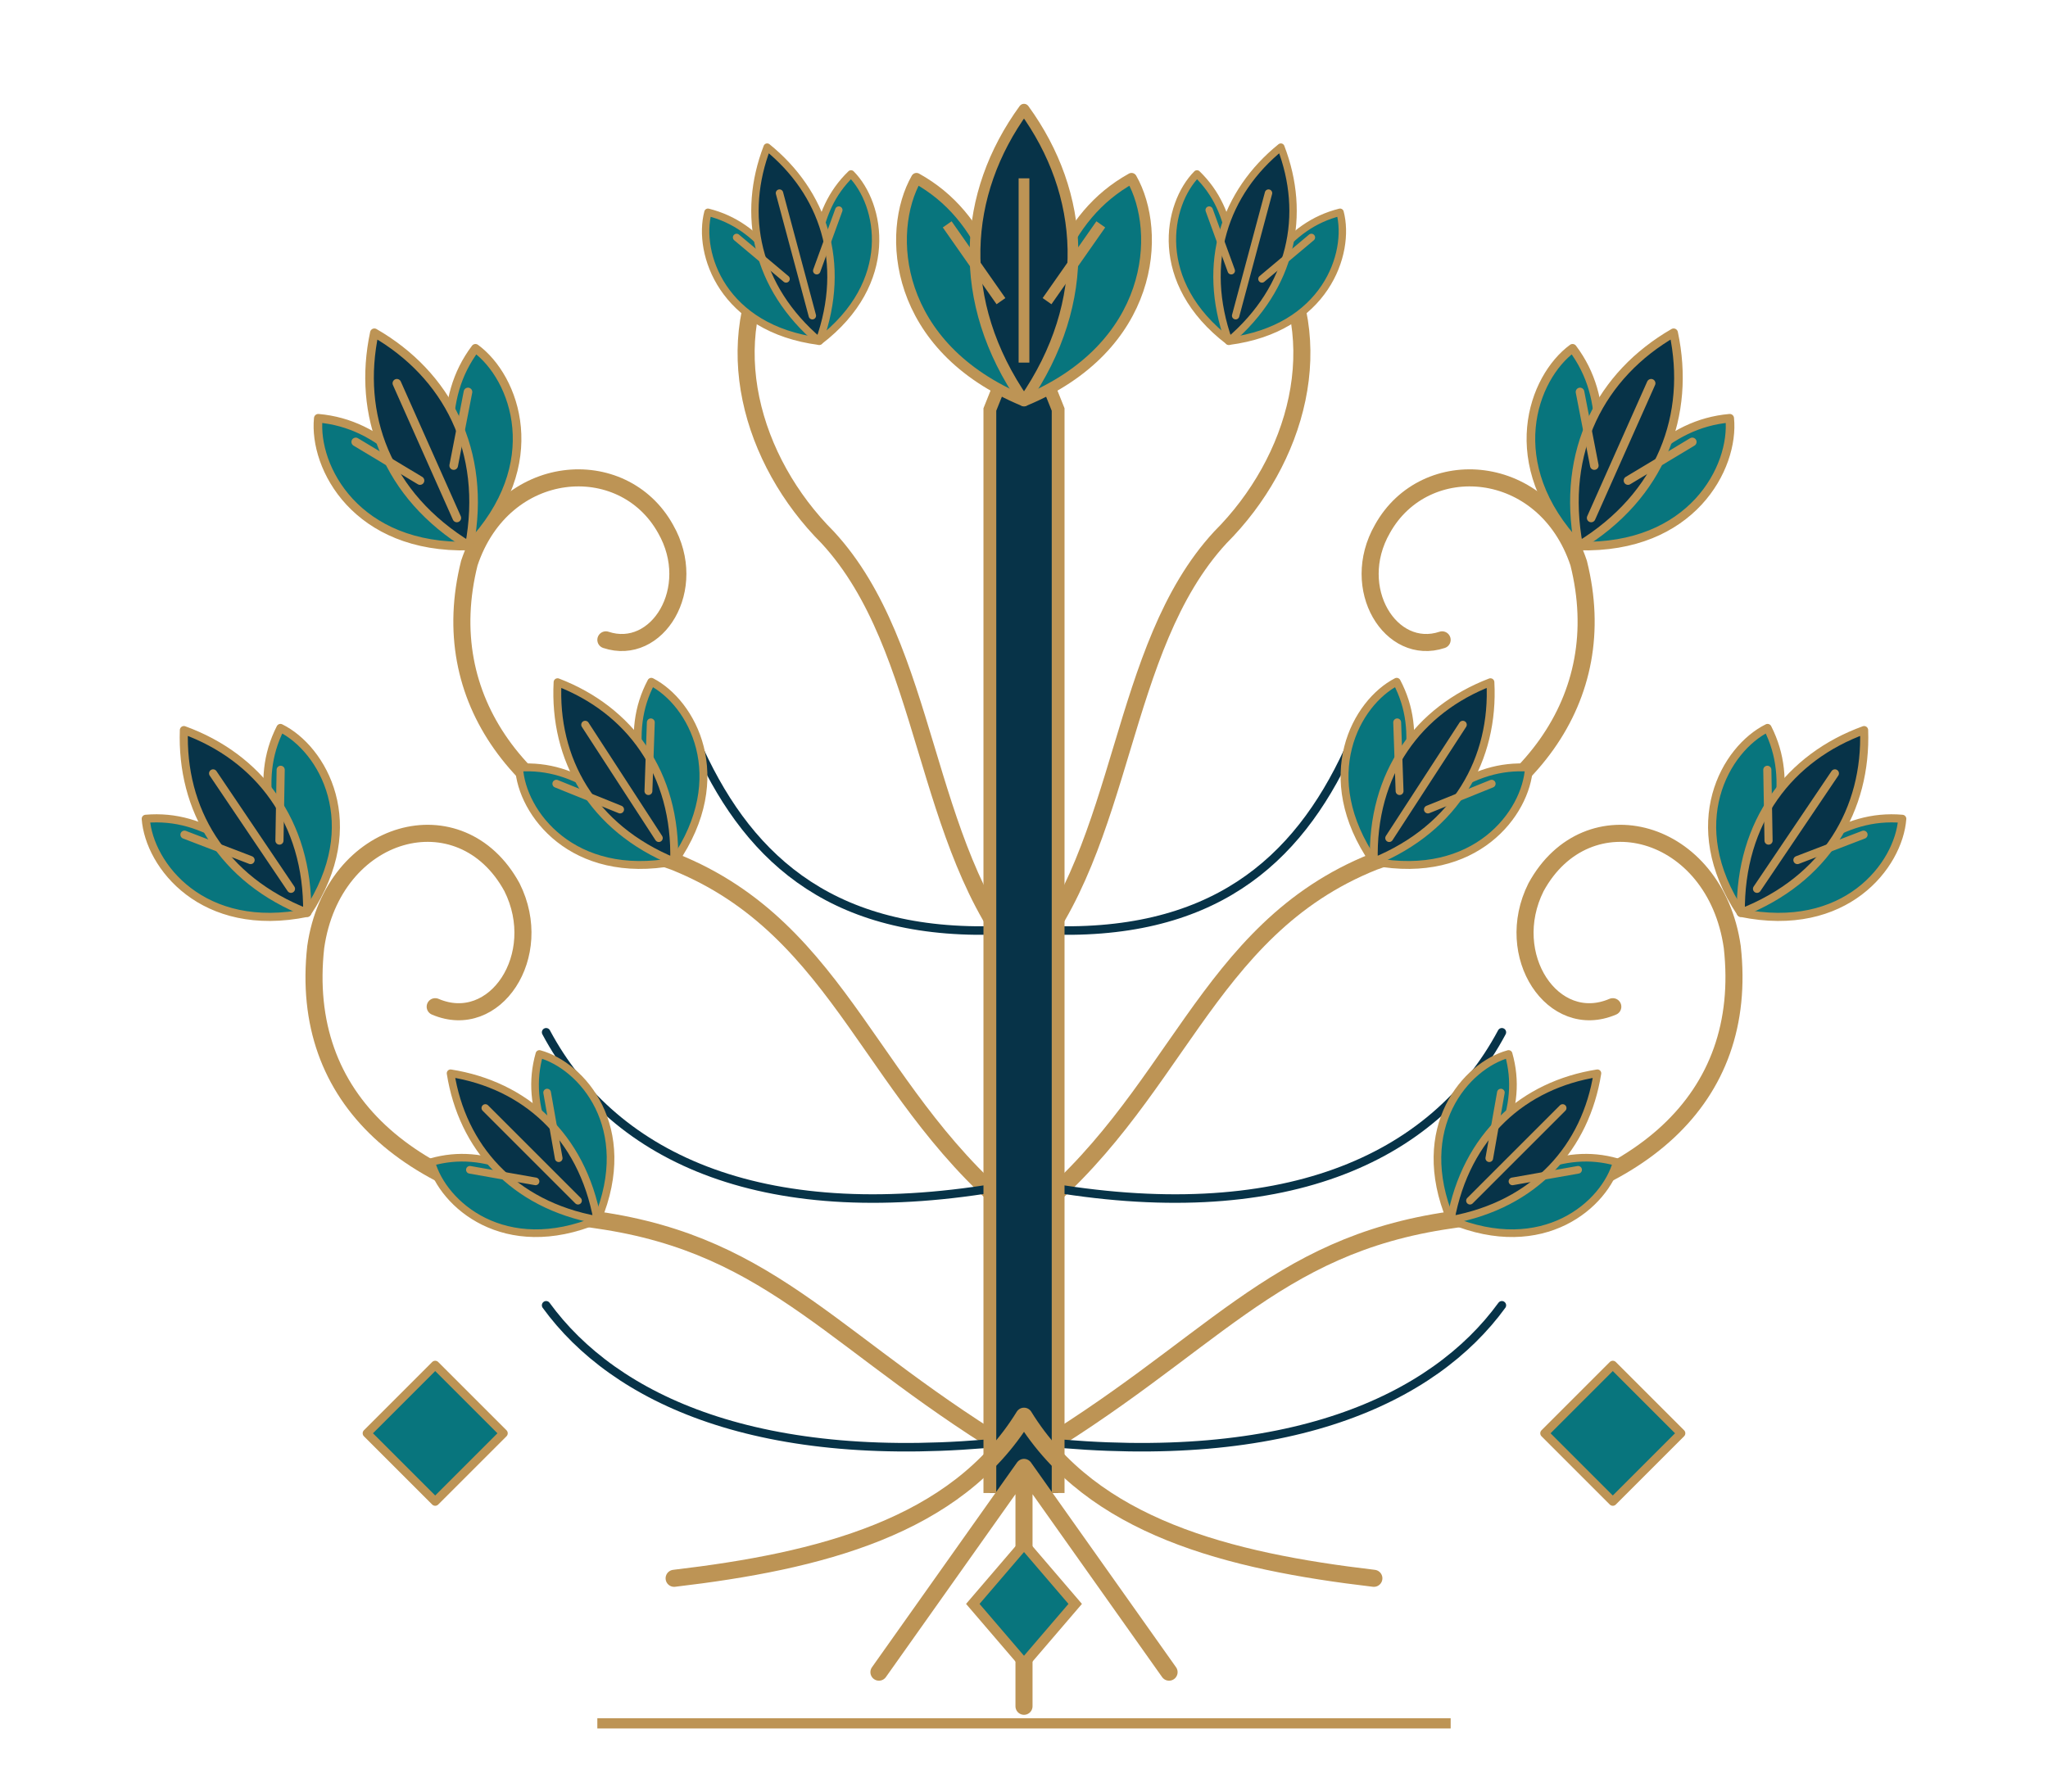
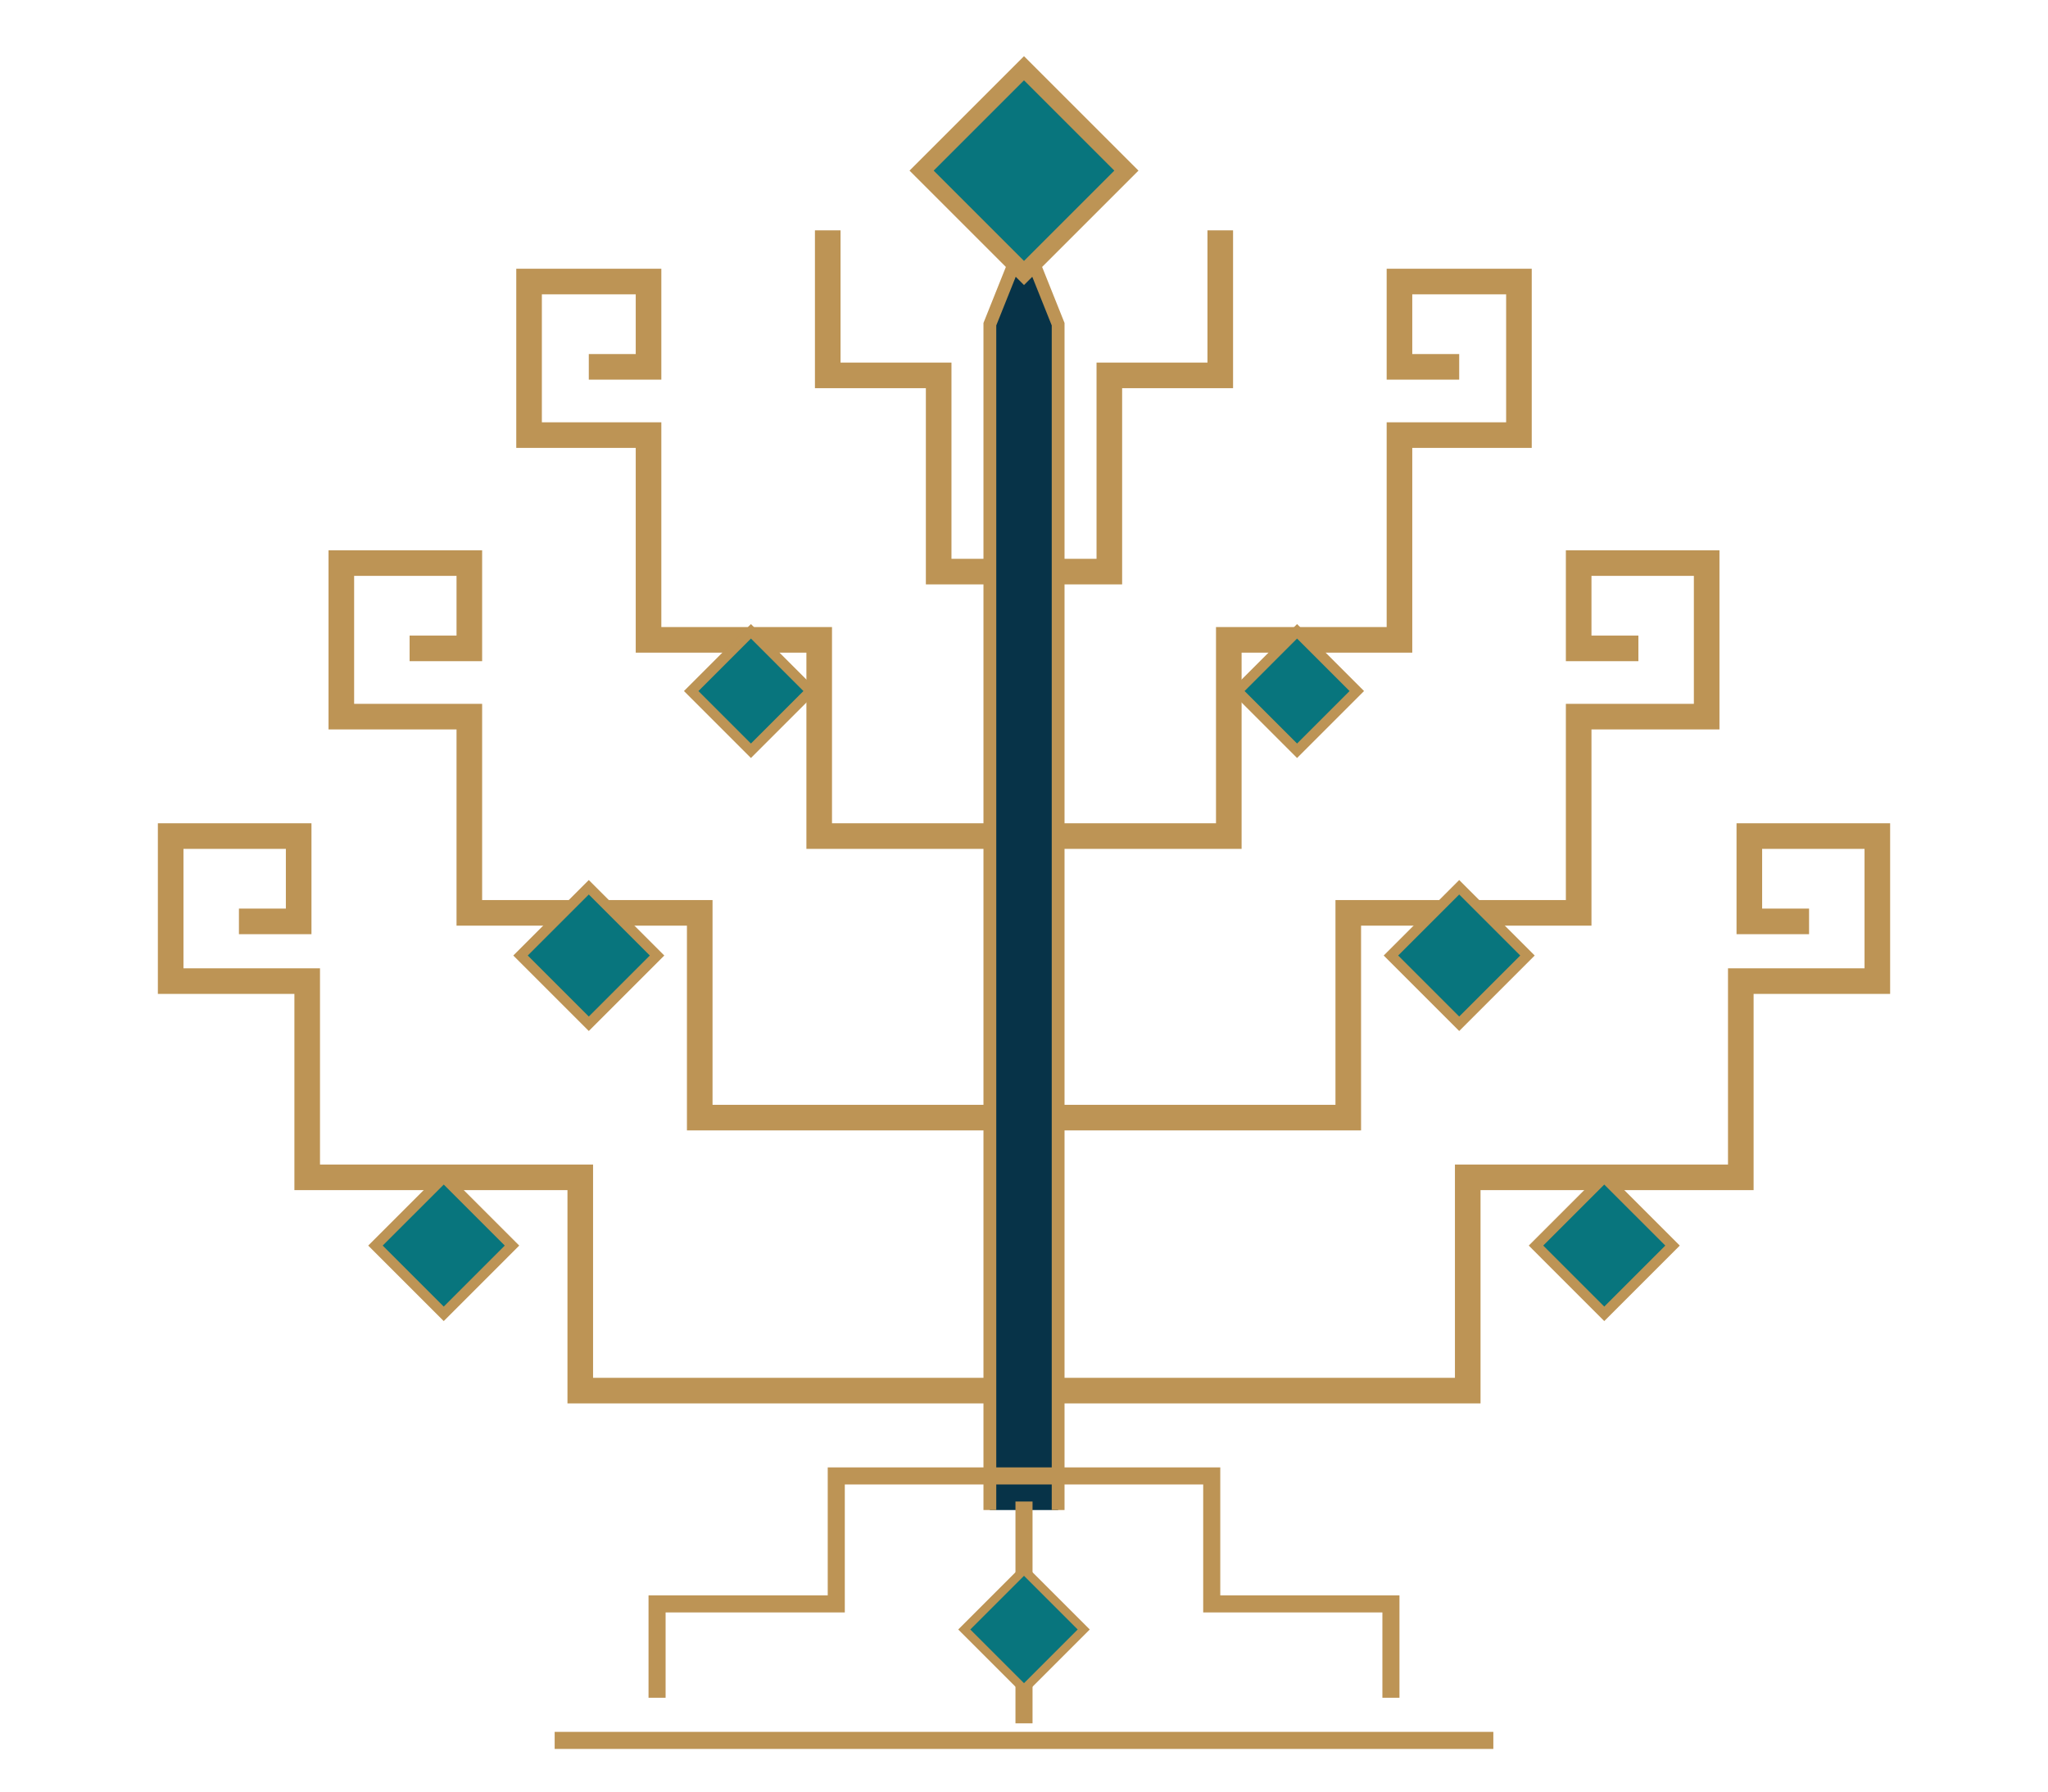
<svg xmlns="http://www.w3.org/2000/svg" viewBox="0 0 240 210" fill="none">
  <defs>
-     <g id="palmette" stroke="#bd9455" stroke-width="1.4" stroke-linejoin="round">
-       <path d="M0 0C-17-7-18-22-14-29C-5-24-2-14 0 0C2-14 5-24 14-29C18-22 17-7 0 0Z" fill="#08757d" />
-       <path d="M0 0C-9-13-8-27 0-38C8-27 9-13 0 0Z" fill="#073348" />
-       <path d="M0-5v-24m-3 16-7-10m13 10 7-10" />
-     </g>
-     <g id="branches" stroke="#bd9455" stroke-width="2" stroke-linecap="round" stroke-linejoin="round">
-       <path d="M120 171C98 158 91 146 70 143C48 140 35 129 37 111C39 97 54 93 60 104C64 112 58 121 51 118" />
-       <path d="M120 143C102 129 99 109 79 101C61 95 51 82 55 66C59 54 73 53 78 62C82 69 77 77 71 75" />
-       <path d="M120 113C108 99 109 76 97 63C88 54 84 40 91 29" />
-       <path d="M118 169C89 172 72 164 64 153m54-14c-28 5-46-3-54-18m54-12c-20 1-30-8-36-21" stroke="#073348" stroke-width="1" />
-       <use href="#palmette" transform="translate(36 107) rotate(-34) scale(.68)" />
-       <use href="#palmette" transform="translate(70 143) rotate(-45) scale(.64)" />
-       <use href="#palmette" transform="translate(55 64) rotate(-24) scale(.72)" />
-       <use href="#palmette" transform="translate(79 101) rotate(-33) scale(.66)" />
-       <use href="#palmette" transform="translate(96 40) rotate(-15) scale(.62)" />
-       <path d="m51 160-8 8 8 8 8-8Z" fill="#08757d" stroke-width="1" />
+     <g id="branch" stroke="#bd9455" stroke-width="3" stroke-linejoin="miter">
+       <path d="M120 163H68v-25H36v-23H20V98h15v10h-7M120 131H82v-24H55V84H40V66h15v10h-7M120 98h-24V75H76V51H62V33h14v10h-7M120 67h-10V44H97V27" />
+       <path d="m52 138 8 8-8 8-8-8ZM69 104l8 8-8 8-8-8ZM88 74l7 7-7 7-7-7Z" fill="#08757d" stroke-width="1.2" />
    </g>
  </defs>
-   <use href="#branches" />
-   <use href="#branches" transform="translate(240 0) scale(-1 1)" />
-   <path d="M116 175V48l4-10 4 10v127" fill="#073348" stroke="#bd9455" stroke-width="1.5" />
-   <use href="#palmette" transform="translate(120 47) scale(.9)" />
-   <path d="M120 166c-8 13-24 17-41 19m41-19c8 13 24 17 41 19m-41-13-17 24m17-24 17 24m-17-24v28" stroke="#bd9455" stroke-width="2" stroke-linecap="round" />
-   <path d="m120 181 6 7-6 7-6-7Z" fill="#08757d" stroke="#bd9455" stroke-width="1.2" />
-   <path d="M70 202h100" stroke="#bd9455" stroke-width="1.2" />
+   <use href="#branch" />
+   <use href="#branch" transform="translate(240 0) scale(-1 1)" />
+   <path d="M116 177V38l4-10 4 10v139" fill="#073348" stroke="#bd9455" stroke-width="1.5" />
+   <path d="m120 8 12 12-12 12-12-12Z" fill="#08757d" stroke="#bd9455" stroke-width="2" />
+   <path d="M120 173h-22v15H77v11m43-26h22v15h21v11m-43-23v26M65 204h110" stroke="#bd9455" stroke-width="2" />
+   <path d="m120 184 7 7-7 7-7-7Z" fill="#08757d" stroke="#bd9455" />
</svg>
